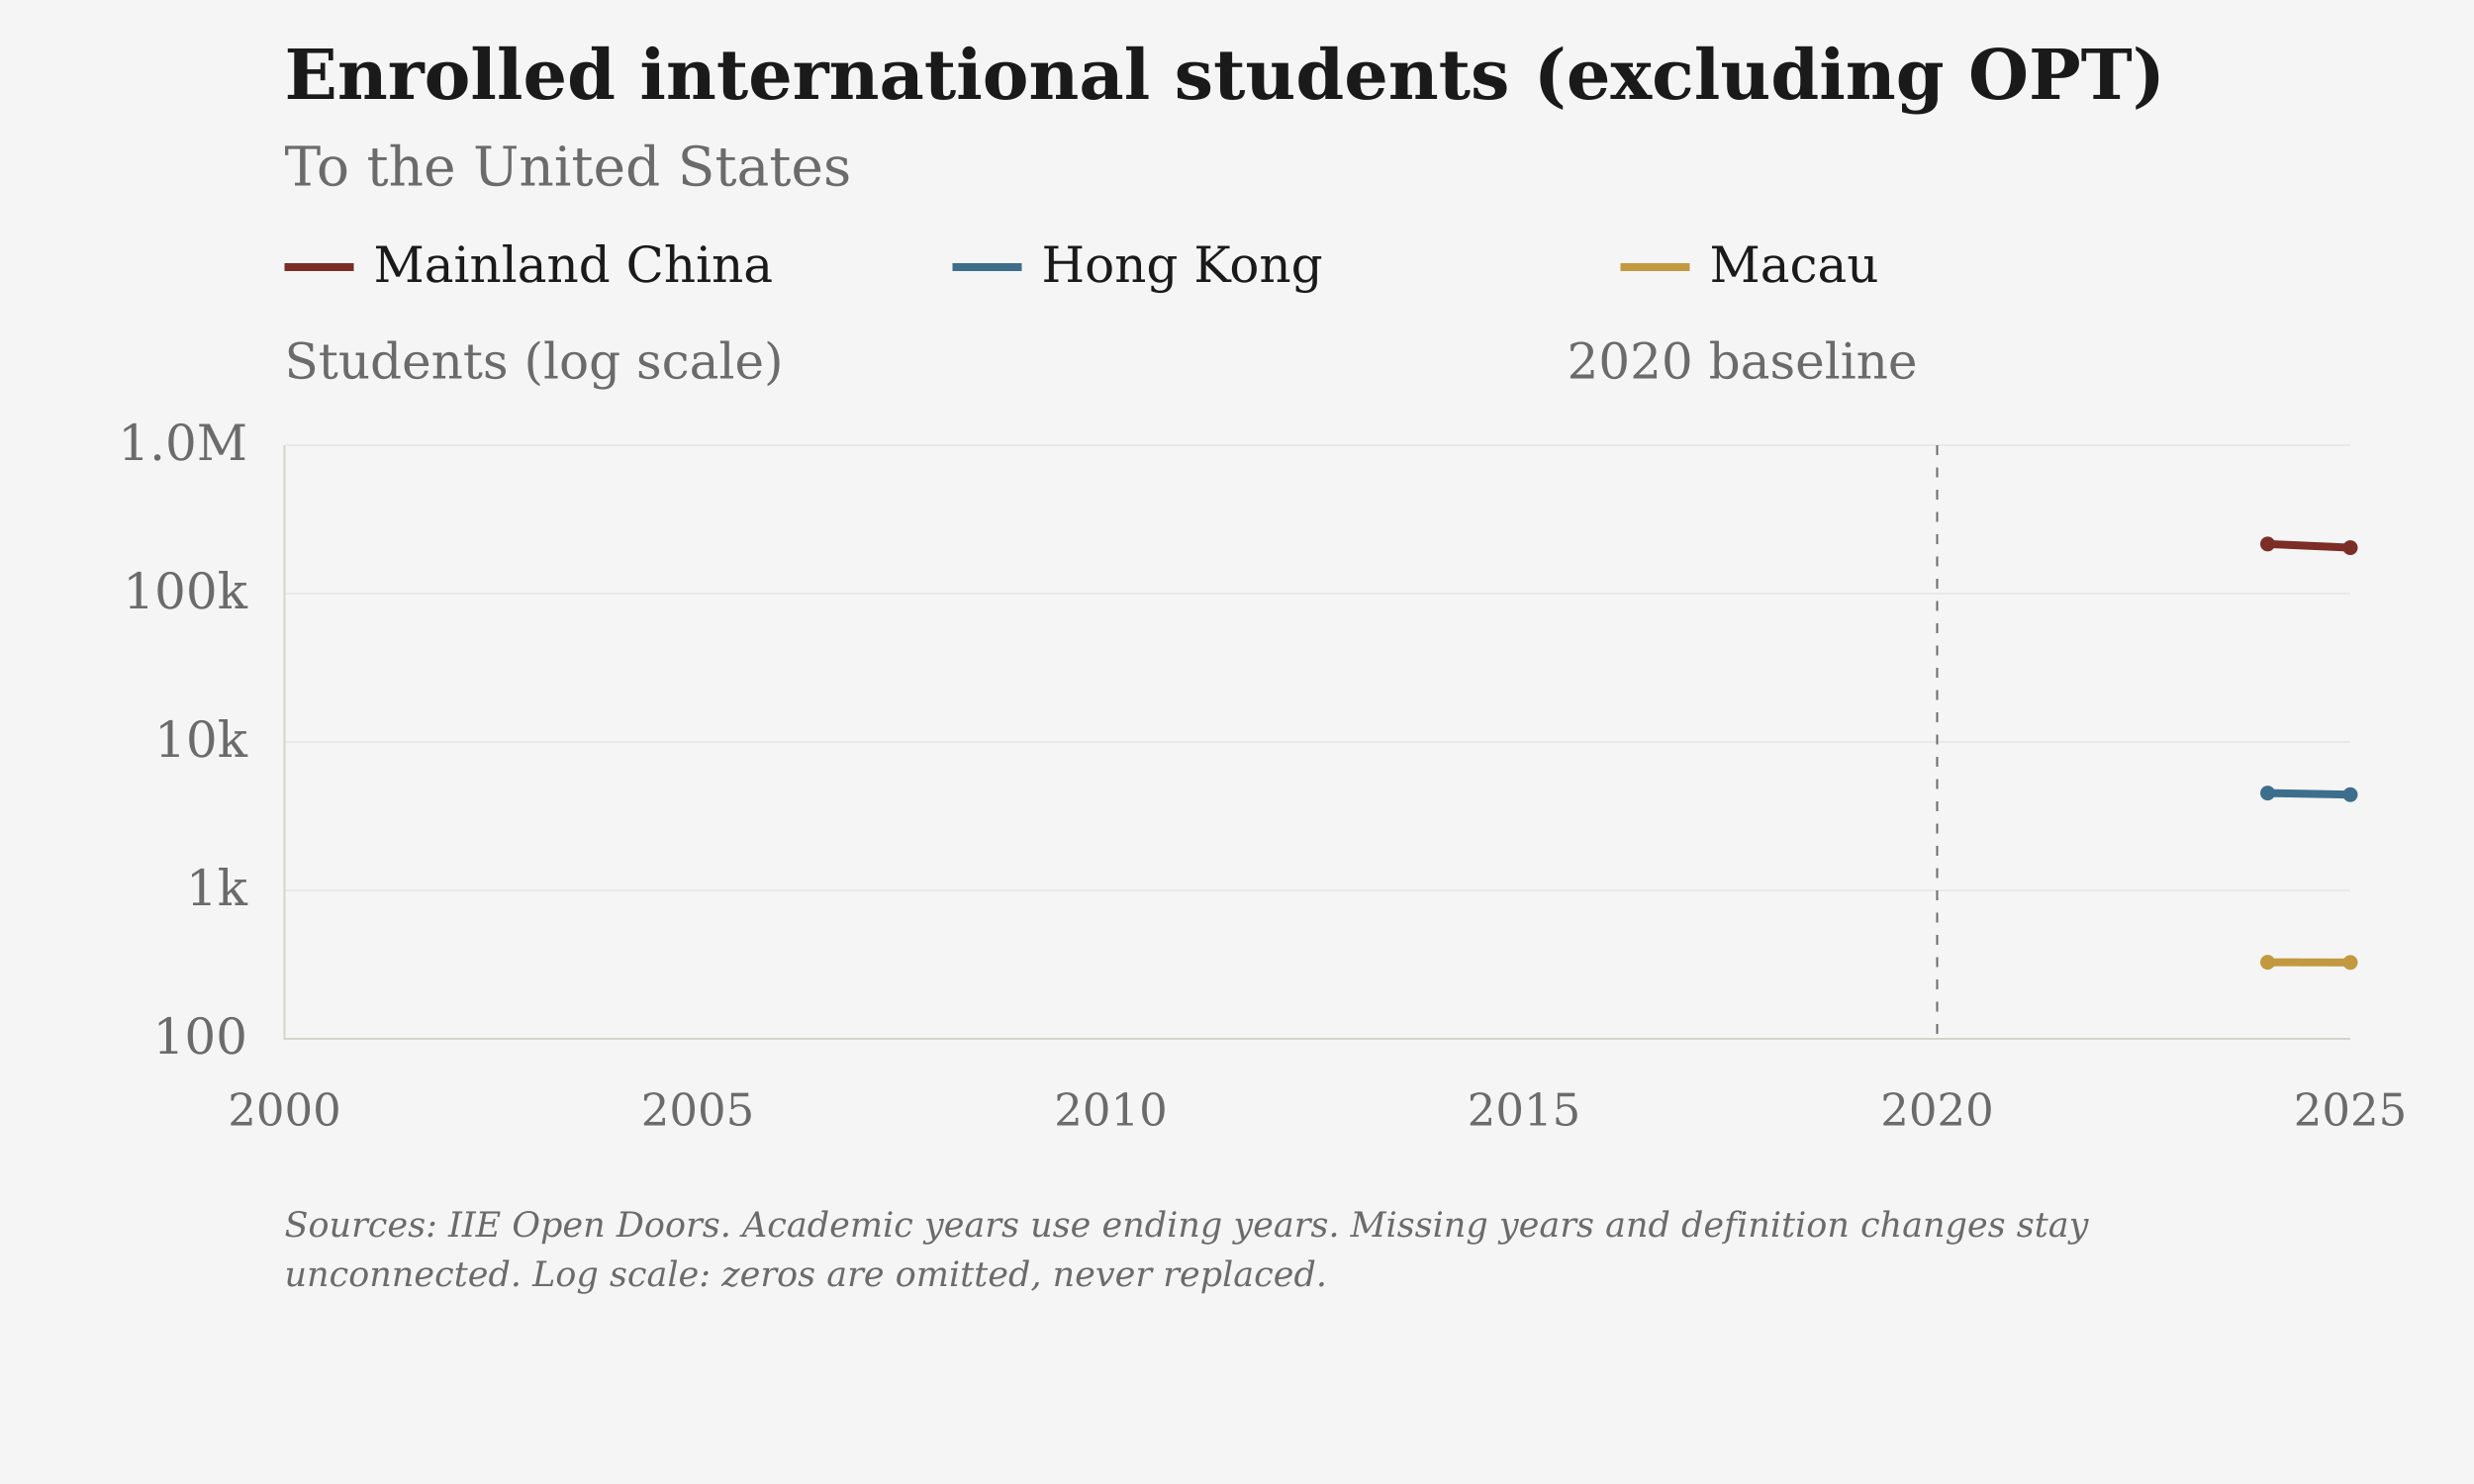
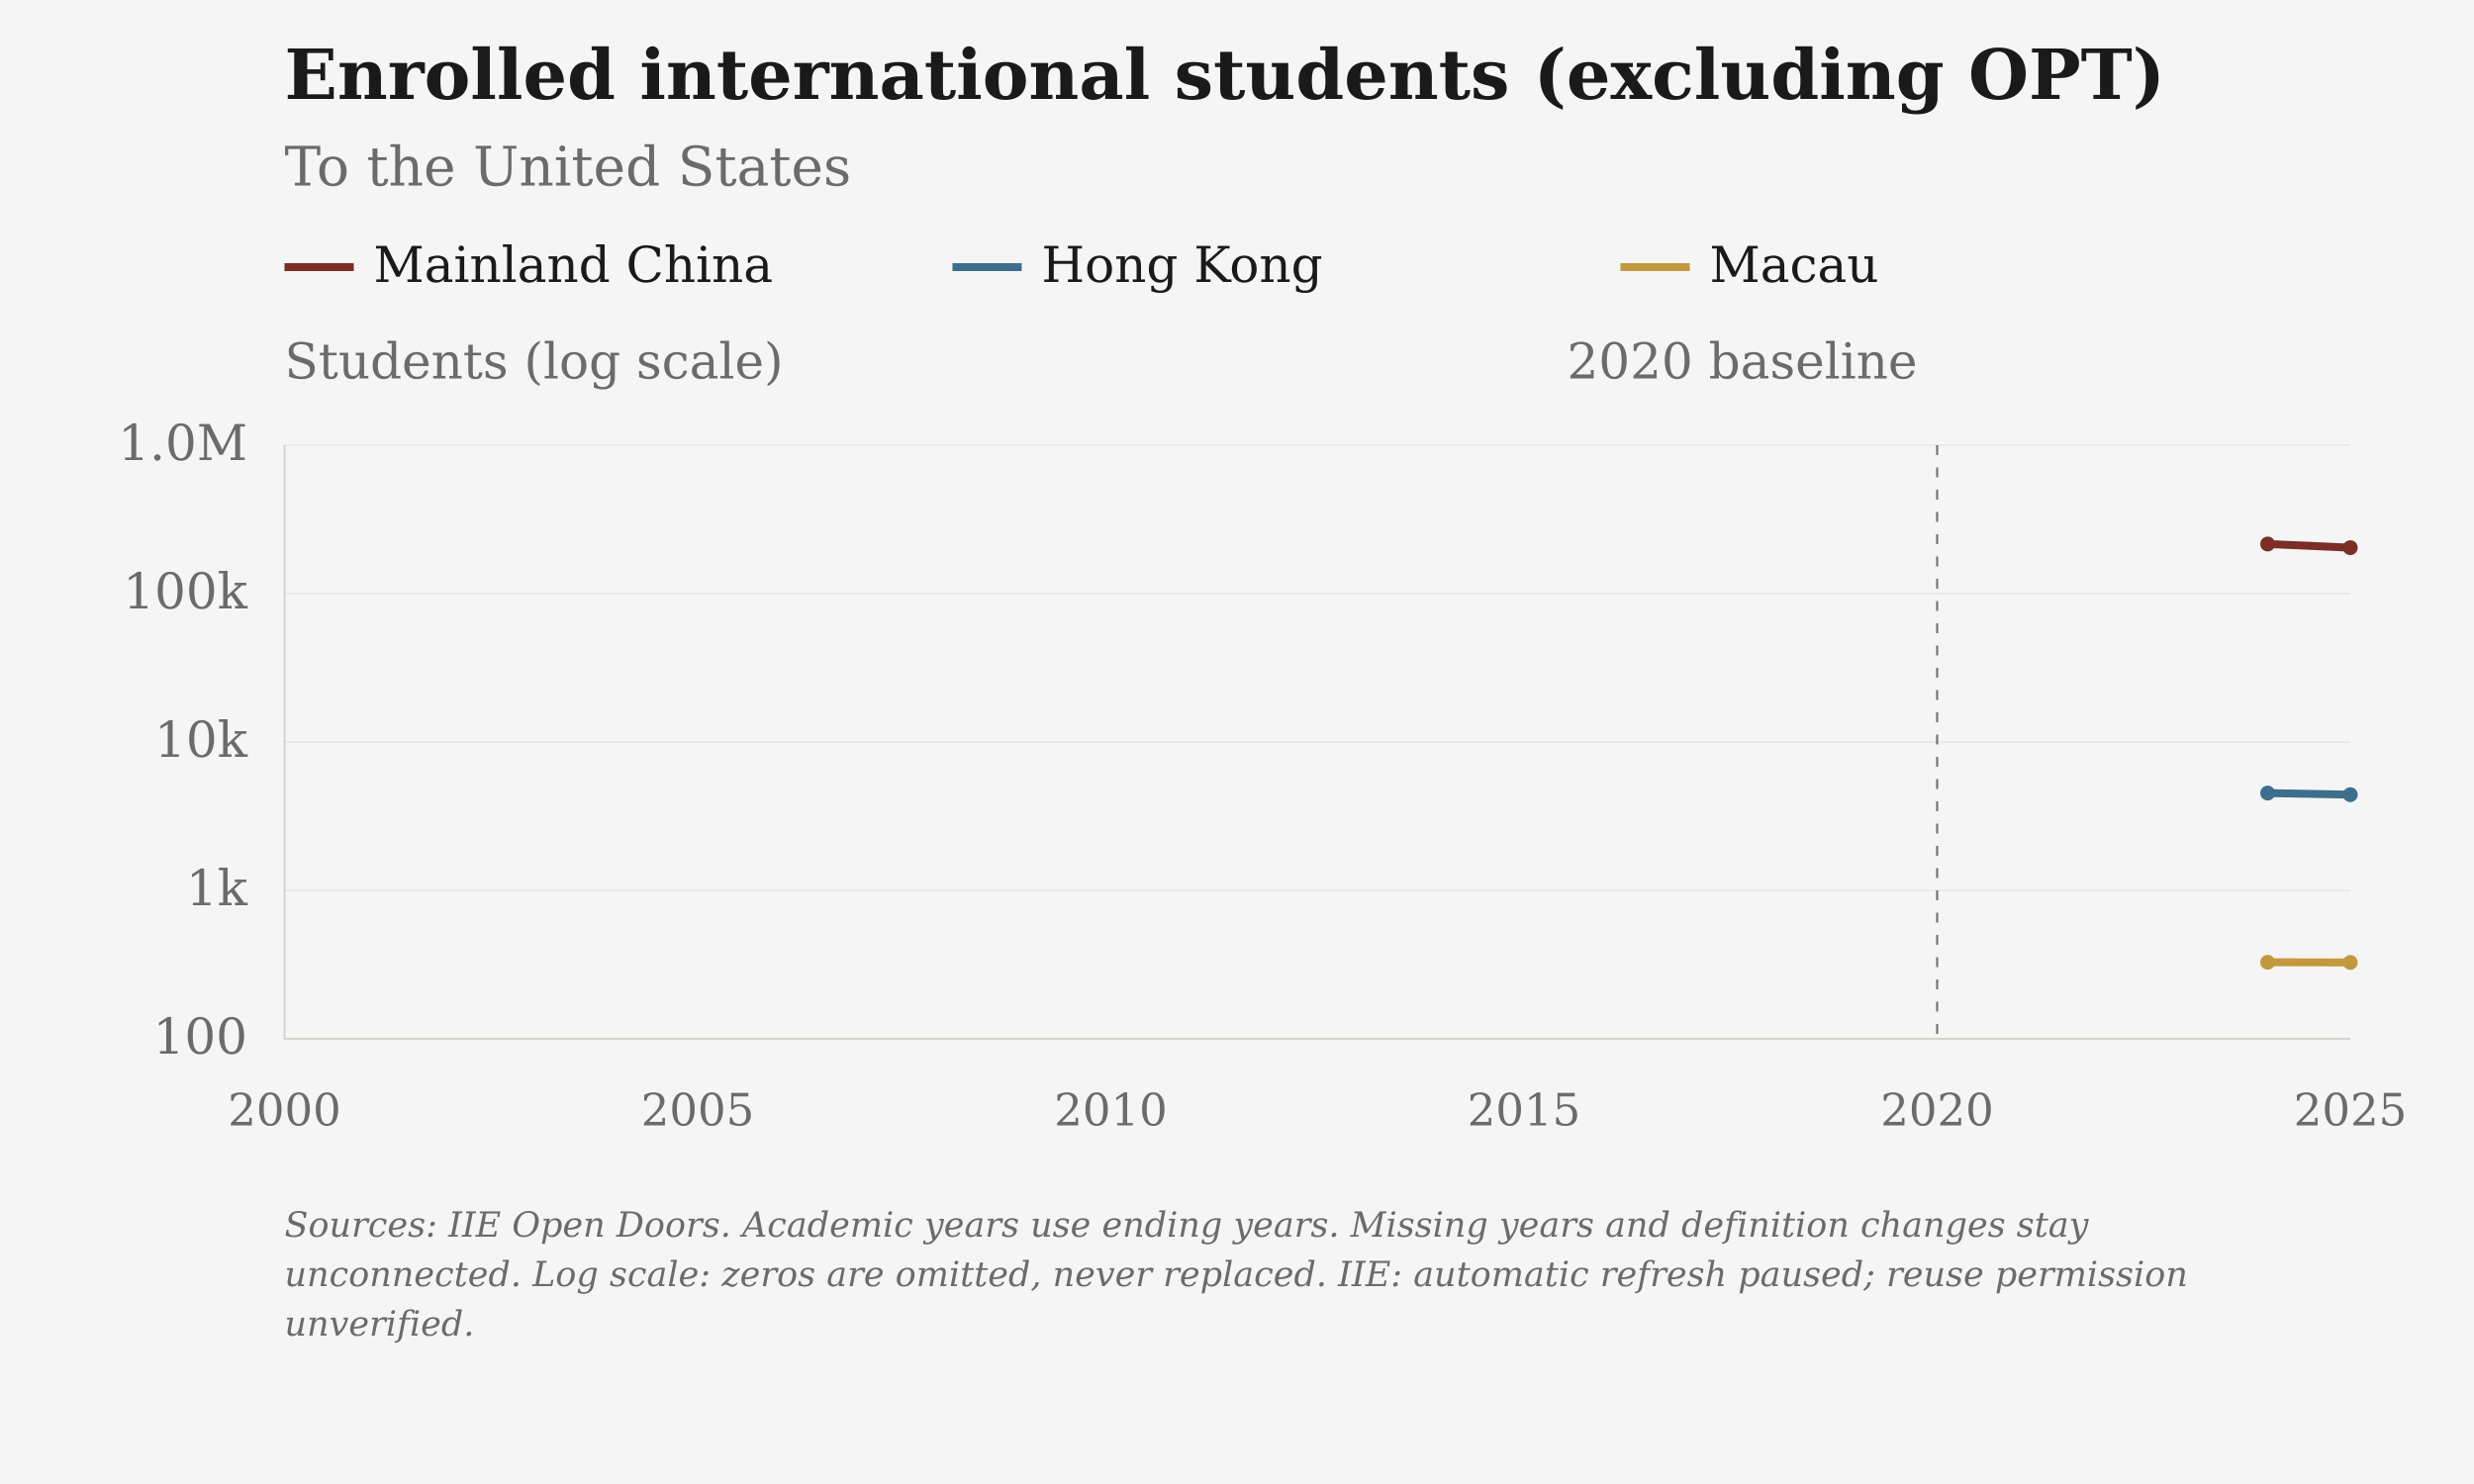
<svg xmlns="http://www.w3.org/2000/svg" viewBox="0 0 1000 600" role="img" aria-label="Enrolled international students (excluding OPT): To the United States">
  <rect class="chart-background" width="1000" height="600" fill="#F5F5F5" />
  <g font-family="DejaVu Serif, Georgia, 'Times New Roman', serif" font-size="20" fill="#6B6B6B">
    <text x="115" y="40" font-size="28" font-weight="bold" fill="#1A1A1A">Enrolled international students (excluding OPT)</text>
    <text x="115" y="75" font-size="22">To the United States</text>
    <path class="legend-swatch" data-geography="CHN" d="M115 108h28" stroke="#7B2D26" stroke-width="3.2" />
    <text x="151" y="114" fill="#1A1A1A">Mainland China</text>
    <path class="legend-swatch" data-geography="HKG" d="M385 108h28" stroke="#3D6F8C" stroke-width="3.2" />
    <text x="421" y="114" fill="#1A1A1A">Hong Kong</text>
    <path class="legend-swatch" data-geography="MAC" d="M655 108h28" stroke="#C2993E" stroke-width="3.2" />
    <text x="691" y="114" fill="#1A1A1A">Macau</text>
    <text x="115" y="153">Students (log scale)</text>
    <path d="M115 420.00H950" stroke="#D6D3CC" stroke-opacity="0.6" stroke-width="0.5" />
    <text x="100" y="426.00" text-anchor="end">100</text>
    <path d="M115 360.00H950" stroke="#D6D3CC" stroke-opacity="0.6" stroke-width="0.5" />
    <text x="100" y="366.00" text-anchor="end">1k</text>
    <path d="M115 300.00H950" stroke="#D6D3CC" stroke-opacity="0.6" stroke-width="0.5" />
    <text x="100" y="306.00" text-anchor="end">10k</text>
    <path d="M115 240.00H950" stroke="#D6D3CC" stroke-opacity="0.6" stroke-width="0.5" />
    <text x="100" y="246.00" text-anchor="end">100k</text>
    <path d="M115 180.00H950" stroke="#D6D3CC" stroke-opacity="0.6" stroke-width="0.5" />
    <text x="100" y="186.00" text-anchor="end">1.0M</text>
    <text x="115.00" y="455" font-size="18" text-anchor="middle">2000</text>
    <text x="282.00" y="455" font-size="18" text-anchor="middle">2005</text>
    <text x="449.00" y="455" font-size="18" text-anchor="middle">2010</text>
    <text x="616.00" y="455" font-size="18" text-anchor="middle">2015</text>
    <text x="783.00" y="455" font-size="18" text-anchor="middle">2020</text>
    <text x="950.00" y="455" font-size="18" text-anchor="middle">2025</text>
    <path d="M115 180V420H950" stroke="#D6D3CC" stroke-width="0.8" fill="none" />
    <path d="M783.00 180V420" stroke="#6B6B6B" stroke-width="0.8" stroke-dasharray="4 5" />
    <text x="775.00" y="153" text-anchor="end">2020 baseline</text>
    <path class="data-line" data-geography="CHN" data-series-id="iie:CHN:USA:enrolled_students" d="M916.60,219.95 L950.00,221.43" fill="none" stroke="#7B2D26" stroke-width="3.2" stroke-linejoin="round" />
    <circle data-geography="CHN" data-period="2023/24" cx="916.60" cy="219.95" r="3" fill="#7B2D26" />
    <circle data-geography="CHN" data-period="2024/25" cx="950.00" cy="221.43" r="3" fill="#7B2D26" />
    <path class="data-line" data-geography="HKG" data-series-id="iie:HKG:USA:enrolled_students" d="M916.60,320.65 L950.00,321.29" fill="none" stroke="#3D6F8C" stroke-width="3.2" stroke-linejoin="round" />
    <circle data-geography="HKG" data-period="2023/24" cx="916.60" cy="320.65" r="3" fill="#3D6F8C" />
    <circle data-geography="HKG" data-period="2024/25" cx="950.00" cy="321.29" r="3" fill="#3D6F8C" />
    <path class="data-line" data-geography="MAC" data-series-id="iie:MAC:USA:enrolled_students" d="M916.60,389.05 L950.00,389.13" fill="none" stroke="#C2993E" stroke-width="3.2" stroke-linejoin="round" />
    <circle data-geography="MAC" data-period="2023/24" cx="916.60" cy="389.05" r="3" fill="#C2993E" />
    <circle data-geography="MAC" data-period="2024/25" cx="950.00" cy="389.13" r="3" fill="#C2993E" />
    <text class="figure-source" x="115" y="500" font-size="14" font-style="italic">Sources: IIE Open Doors. Academic years use ending years. Missing years and definition changes stay</text>
-     <text class="figure-source" x="115" y="520" font-size="14" font-style="italic">unconnected. Log scale: zeros are omitted, never replaced.</text>
+     <text class="figure-source" x="115" y="520" font-size="14" font-style="italic">unconnected. Log scale: zeros are omitted, never replaced. IIE: automatic refresh paused; reuse permission</text>
+     <text class="figure-source" x="115" y="540" font-size="14" font-style="italic">unverified.</text>
  </g>
</svg>
